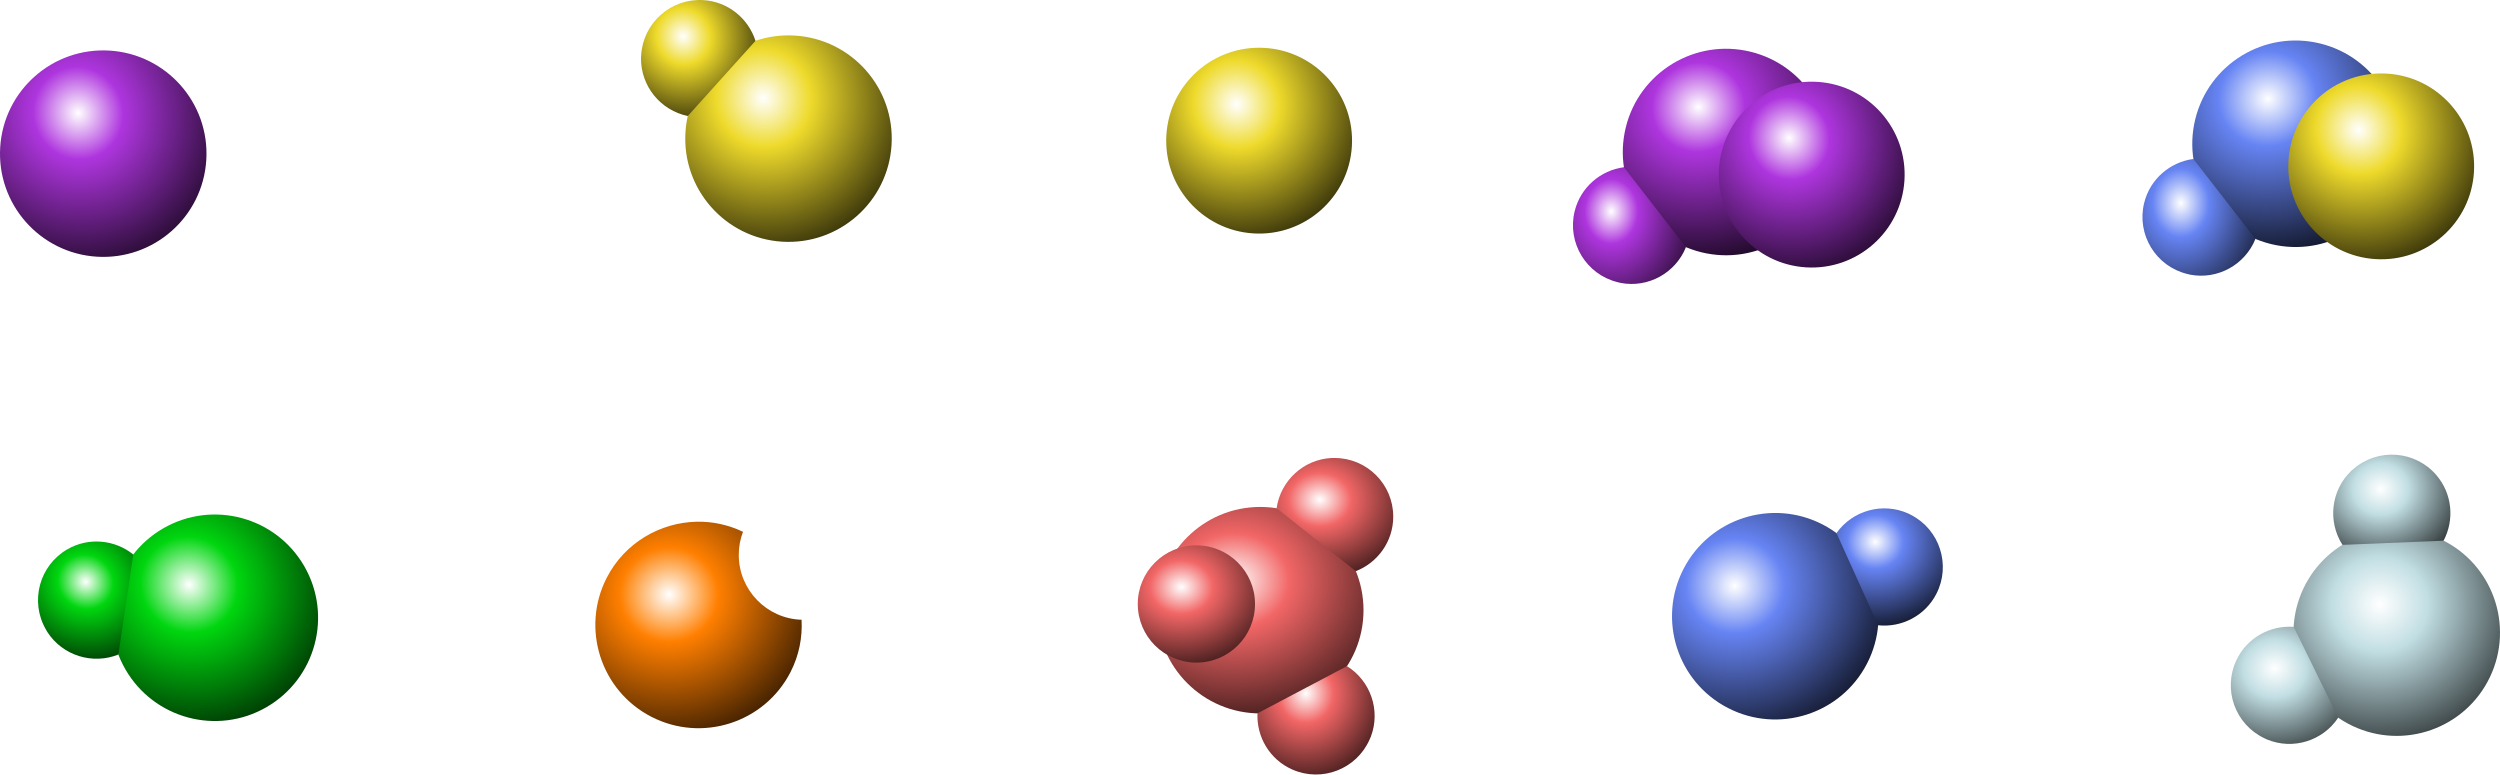
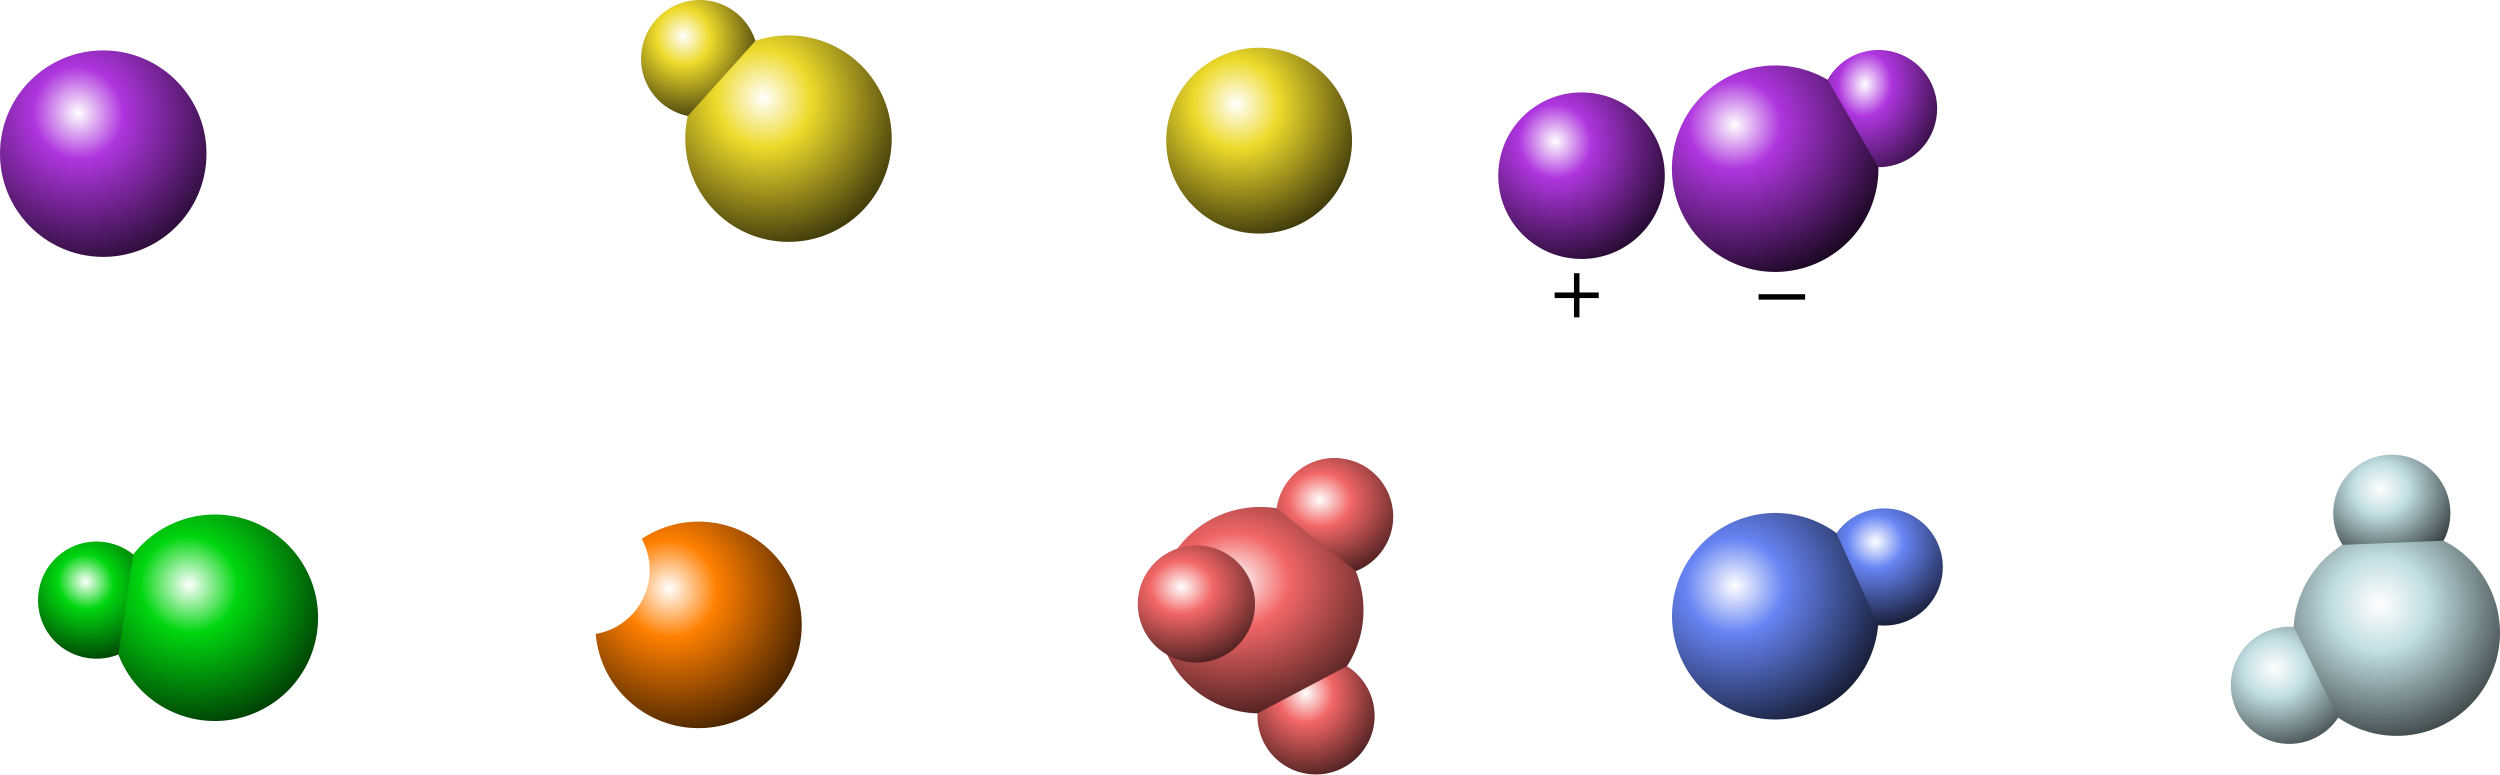
<svg xmlns="http://www.w3.org/2000/svg" xmlns:xlink="http://www.w3.org/1999/xlink" width="1179.327" height="365.359" id="svg12544" version="1.0">
  <defs id="defs12546">
    <linearGradient id="linearGradient16731">
      <stop id="stop16733" offset="0" style="stop-color:#ffffff;stop-opacity:1;" />
      <stop style="stop-color:#eeda2b;stop-opacity:1;" offset="0.262" id="stop16735" />
      <stop id="stop16737" offset="1" style="stop-color:#000000;stop-opacity:1;" />
    </linearGradient>
    <linearGradient id="linearGradient8028">
      <stop id="stop8030" offset="0" style="stop-color:#ffffff;stop-opacity:1;" />
      <stop style="stop-color:#ae35de;stop-opacity:1;" offset="0.247" id="stop8032" />
      <stop id="stop8034" offset="1" style="stop-color:#000000;stop-opacity:1;" />
    </linearGradient>
    <radialGradient xlink:href="#linearGradient8028" id="radialGradient10949" gradientUnits="userSpaceOnUse" gradientTransform="matrix(0.8010068,1.555948,-1.621243,0.8346156,587.8355,-435.1506)" cx="318.728" cy="321.758" fx="318.728" fy="321.758" r="36.319" />
    <radialGradient xlink:href="#linearGradient5065" id="radialGradient12000" gradientUnits="userSpaceOnUse" gradientTransform="matrix(-0.4074759,-0.8569679,0.9216546,-0.4382308,83.28734,702.751)" cx="300.205" cy="361.31" fx="300.205" fy="361.31" r="36.319" />
    <radialGradient xlink:href="#linearGradient5065" id="radialGradient11998" gradientUnits="userSpaceOnUse" gradientTransform="matrix(-0.4607727,-0.969057,1.050421,-0.4994564,73.15145,681.2108)" cx="302.134" cy="349.029" fx="302.134" fy="349.029" r="36.319" />
    <linearGradient id="linearGradient5065">
      <stop style="stop-color:#ffffff;stop-opacity:1;" offset="0" id="stop5067" />
      <stop id="stop5069" offset="0.262" style="stop-color:#c1dee3;stop-opacity:1;" />
      <stop style="stop-color:#000000;stop-opacity:1;" offset="1" id="stop5071" />
    </linearGradient>
    <radialGradient xlink:href="#linearGradient5065" id="radialGradient11996" gradientUnits="userSpaceOnUse" gradientTransform="matrix(-0.7514901,-1.580459,1.605258,-0.7632772,-17.72554,1091.359)" cx="302.672" cy="350.518" fx="302.672" fy="350.518" r="36.319" />
    <radialGradient xlink:href="#linearGradient5095" id="radialGradient12008" gradientUnits="userSpaceOnUse" gradientTransform="matrix(3.7165171e-6,1.750025,-2.048475,-1.3670507e-6,1035.519,-184.2279)" cx="293.017" cy="359.764" fx="293.017" fy="359.764" r="36.319" />
    <radialGradient xlink:href="#linearGradient5095" id="radialGradient12006" gradientUnits="userSpaceOnUse" gradientTransform="matrix(6.4775411e-7,0.3005786,-0.2800478,-1.723104e-7,407.2603,-158.5768)" cx="287.442" cy="371.831" fx="287.442" fy="371.831" r="36.319" />
    <radialGradient xlink:href="#linearGradient5095" id="radialGradient12004" gradientUnits="userSpaceOnUse" gradientTransform="matrix(5.7907234e-7,0.2726722,-0.3191739,-2.1300083e-7,419.2883,-170.77)" cx="293.017" cy="359.764" fx="293.017" fy="359.764" r="36.319" />
    <linearGradient id="linearGradient5095">
      <stop id="stop5097" offset="0" style="stop-color:#ffffff;stop-opacity:1;" />
      <stop style="stop-color:#f26666;stop-opacity:1;" offset="0.262" id="stop5099" />
      <stop id="stop5101" offset="1" style="stop-color:#000000;stop-opacity:1;" />
    </linearGradient>
    <radialGradient xlink:href="#linearGradient5095" id="radialGradient12002" gradientUnits="userSpaceOnUse" gradientTransform="matrix(3.7165171e-6,1.750025,-2.048475,-1.3670507e-6,1035.519,-184.2279)" cx="293.017" cy="359.764" fx="293.017" fy="359.764" r="36.319" />
    <radialGradient xlink:href="#linearGradient5118" id="radialGradient12012" gradientUnits="userSpaceOnUse" gradientTransform="matrix(1.903228e-8,0.2714466,-0.2873773,-7.155882e-7,308.3609,-235.5832)" cx="311.42" cy="338.492" fx="311.42" fy="338.492" r="36.319" />
    <linearGradient id="linearGradient5118">
      <stop id="stop5120" offset="0" style="stop-color:#ffffff;stop-opacity:1;" />
      <stop style="stop-color:#6684f3;stop-opacity:1;" offset="0.262" id="stop5122" />
      <stop id="stop5124" offset="1" style="stop-color:#000000;stop-opacity:1;" />
    </linearGradient>
    <radialGradient xlink:href="#linearGradient5118" id="radialGradient12010" gradientUnits="userSpaceOnUse" gradientTransform="matrix(0.8010068,1.555948,-1.621243,0.8346156,587.8355,-435.1506)" cx="313.948" cy="338.694" fx="313.948" fy="338.694" r="36.319" />
    <radialGradient xlink:href="#linearGradient5046" id="radialGradient12014" gradientUnits="userSpaceOnUse" gradientTransform="matrix(0.8010068,1.555948,-1.621243,0.8346156,587.8355,-435.1506)" cx="322.874" cy="323.236" fx="322.874" fy="323.236" r="36.319" />
    <linearGradient id="linearGradient5046">
      <stop id="stop5048" offset="0" style="stop-color:#ffffff;stop-opacity:1;" />
      <stop style="stop-color:#00d60f;stop-opacity:1;" offset="0.262" id="stop5050" />
      <stop id="stop5052" offset="1" style="stop-color:#000000;stop-opacity:1;" />
    </linearGradient>
    <radialGradient xlink:href="#linearGradient5046" id="radialGradient12016" gradientUnits="userSpaceOnUse" gradientTransform="matrix(0.7183888,-1.11507,1.18051,0.7605524,-763.9725,559.486)" cx="323.768" cy="329.051" fx="323.768" fy="329.051" r="36.319" />
    <linearGradient id="linearGradient5056">
      <stop id="stop5058" offset="0" style="stop-color:#ffffff;stop-opacity:1;" />
      <stop style="stop-color:#ff7f00;stop-opacity:1;" offset="0.262" id="stop5060" />
      <stop id="stop5063" offset="1" style="stop-color:#000000;stop-opacity:1;" />
    </linearGradient>
-     <radialGradient xlink:href="#linearGradient5056" id="radialGradient12018" gradientUnits="userSpaceOnUse" gradientTransform="matrix(5.7799108e-6,2.346681,-2.445156,-1.2039312e-7,955.3066,-281.9699)" cx="313.948" cy="336.604" fx="313.948" fy="336.604" r="36.319" />
+     <radialGradient xlink:href="#linearGradient5056" id="radialGradient12018" gradientUnits="userSpaceOnUse" gradientTransform="matrix(2.021488,-1.191846,1.241855,2.10632,-911.7584,153.5817)" cx="318.667" cy="322.009" fx="318.667" fy="322.009" r="36.319" />
    <radialGradient xlink:href="#linearGradient16731" id="radialGradient12688" gradientUnits="userSpaceOnUse" gradientTransform="matrix(0.8010068,1.555948,-1.621243,0.8346156,587.8355,-435.1506)" cx="318.728" cy="321.758" fx="318.728" fy="321.758" r="36.319" />
    <radialGradient xlink:href="#linearGradient16731" id="radialGradient12690" gradientUnits="userSpaceOnUse" gradientTransform="matrix(1.903228e-8,0.2714466,-0.2873773,-7.155882e-7,308.3609,-235.5832)" cx="318.178" cy="326.446" fx="318.178" fy="326.446" r="36.319" />
    <radialGradient xlink:href="#linearGradient16731" id="radialGradient2447" gradientUnits="userSpaceOnUse" gradientTransform="matrix(0.8010068,1.555948,-1.621243,0.8346156,587.8355,-435.1506)" cx="318.728" cy="321.758" fx="318.728" fy="321.758" r="36.319" />
    <radialGradient xlink:href="#linearGradient16731" id="radialGradient2449" gradientUnits="userSpaceOnUse" gradientTransform="matrix(1.903228e-8,0.2714466,-0.2873773,-7.155882e-7,308.3609,-235.5832)" cx="318.178" cy="326.446" fx="318.178" fy="326.446" r="36.319" />
    <radialGradient xlink:href="#linearGradient16731" id="radialGradient2452" gradientUnits="userSpaceOnUse" gradientTransform="matrix(0.3036767,-0.133218,0.1410354,0.3214993,262.0043,253.351)" cx="318.178" cy="326.446" fx="318.178" fy="326.446" r="36.319" />
    <radialGradient xlink:href="#linearGradient8028" id="radialGradient2461" gradientUnits="userSpaceOnUse" gradientTransform="matrix(0.8010068,1.555948,-1.621243,0.8346156,587.8355,-435.1506)" cx="330.155" cy="327.705" fx="330.155" fy="327.705" r="36.319" />
    <radialGradient xlink:href="#linearGradient8028" id="radialGradient2463" gradientUnits="userSpaceOnUse" gradientTransform="matrix(8.4003123e-2,-0.337515,0.2788696,6.9408002e-2,90.53078,-69.43487)" cx="301.416" cy="350.294" fx="301.416" fy="350.294" r="36.319" />
    <radialGradient xlink:href="#linearGradient8028" id="radialGradient2453" gradientUnits="userSpaceOnUse" gradientTransform="matrix(0.8010068,1.555948,-1.621243,0.8346156,587.8355,-435.1506)" cx="318.728" cy="321.758" fx="318.728" fy="321.758" r="36.319" />
    <radialGradient xlink:href="#linearGradient16731" id="radialGradient2460" gradientUnits="userSpaceOnUse" gradientTransform="matrix(0.8010068,1.555948,-1.621243,0.8346156,587.8355,-435.1506)" cx="318.728" cy="321.758" fx="318.728" fy="321.758" r="36.319" />
-     <radialGradient xlink:href="#linearGradient5118" id="radialGradient2462" gradientUnits="userSpaceOnUse" gradientTransform="matrix(0.8010068,1.555948,-1.621243,0.8346156,587.8355,-435.1506)" cx="330.155" cy="327.705" fx="330.155" fy="327.705" r="36.319" />
-     <radialGradient xlink:href="#linearGradient5118" id="radialGradient2464" gradientUnits="userSpaceOnUse" gradientTransform="matrix(8.4003123e-2,-0.337515,0.2788696,6.9408002e-2,90.53078,-69.43487)" cx="301.416" cy="350.294" fx="301.416" fy="350.294" r="36.319" />
    <radialGradient xlink:href="#linearGradient16731" id="radialGradient2465" gradientUnits="userSpaceOnUse" gradientTransform="matrix(0.8010068,1.555948,-1.621243,0.8346156,587.8355,-435.1506)" cx="318.728" cy="321.758" fx="318.728" fy="321.758" r="36.319" />
    <radialGradient xlink:href="#linearGradient16731" id="radialGradient2469" gradientUnits="userSpaceOnUse" gradientTransform="matrix(0.8010068,1.555948,-1.621243,0.8346156,587.8355,-435.1506)" cx="318.728" cy="321.758" fx="318.728" fy="321.758" r="36.319" />
-     <radialGradient xlink:href="#linearGradient16731" id="radialGradient2473" gradientUnits="userSpaceOnUse" gradientTransform="matrix(0.8010068,1.555948,-1.621243,0.8346156,587.8355,-435.1506)" cx="318.728" cy="321.758" fx="318.728" fy="321.758" r="36.319" />
-     <radialGradient xlink:href="#linearGradient8028" id="radialGradient2467" gradientUnits="userSpaceOnUse" gradientTransform="matrix(0.8010068,1.555948,-1.621243,0.8346156,587.8355,-435.1506)" cx="330.155" cy="327.705" fx="330.155" fy="327.705" r="36.319" />
-     <radialGradient xlink:href="#linearGradient8028" id="radialGradient2470" gradientUnits="userSpaceOnUse" gradientTransform="matrix(8.4003123e-2,-0.337515,0.2788696,6.9408002e-2,90.53078,-69.43487)" cx="301.416" cy="350.294" fx="301.416" fy="350.294" r="36.319" />
-     <radialGradient xlink:href="#linearGradient8028" id="radialGradient2472" gradientUnits="userSpaceOnUse" gradientTransform="matrix(0.8010068,1.555948,-1.621243,0.8346156,587.8355,-435.1506)" cx="318.728" cy="321.758" fx="318.728" fy="321.758" r="36.319" />
+     <radialGradient xlink:href="#linearGradient8028" id="radialGradient2467" gradientUnits="userSpaceOnUse" gradientTransform="matrix(0.8010068,1.555948,-1.621243,0.8346156,587.8355,-435.1506)" cx="310.468" cy="337.81" fx="310.468" fy="337.81" r="36.319" />
+     <radialGradient xlink:href="#linearGradient8028" id="radialGradient2470" gradientUnits="userSpaceOnUse" gradientTransform="matrix(8.4003123e-2,-0.337515,0.2788696,6.9408002e-2,90.53078,-69.43487)" cx="311.336" cy="337.682" fx="311.336" fy="337.682" r="36.319" />
+     <radialGradient xlink:href="#linearGradient8028" id="radialGradient2472" gradientUnits="userSpaceOnUse" gradientTransform="matrix(0.8010068,1.555948,-1.621243,0.8346156,587.8355,-435.1506)" cx="317.497" cy="320.845" fx="317.497" fy="320.845" r="36.319" />
  </defs>
  <g id="layer1" transform="translate(183.3328,-174.3017)">
    <g transform="matrix(-1.211014,-0.5758196,0.5758196,-1.211014,1130.366,921.9585)" id="g5126" style="display:inline">
      <path style="opacity:1;fill:url(#radialGradient11996);fill-opacity:1;stroke:none;stroke-width:5;stroke-linecap:round;stroke-linejoin:miter;stroke-miterlimit:4;stroke-dasharray:none;stroke-dashoffset:0;stroke-opacity:1;display:inline" id="path5128" d="M 344.105,339.024 A 36.319,36.319 0 1 1 271.467,339.024 A 36.319,36.319 0 1 1 344.105,339.024 z" transform="translate(-40.62776,-95.10589)" />
      <path style="opacity:1;fill:url(#radialGradient11998);fill-opacity:1;stroke:none;stroke-width:5;stroke-linecap:round;stroke-linejoin:miter;stroke-miterlimit:4;stroke-dasharray:none;stroke-dashoffset:0;stroke-opacity:1;display:inline" d="M 292.25,190.375 C 282.338,190.878 274.278,198.403 272.906,208.062 L 300.781,230.188 C 308.47,227.191 313.938,219.745 313.938,211 C 313.938,199.617 304.696,190.375 293.312,190.375 C 292.957,190.375 292.601,190.357 292.25,190.375 z" id="path5130" />
      <path style="opacity:1;fill:url(#radialGradient12000);fill-opacity:1;stroke:none;stroke-width:5;stroke-linecap:round;stroke-linejoin:miter;stroke-miterlimit:4;stroke-dasharray:none;stroke-dashoffset:0;stroke-opacity:1;display:inline" d="M 306.051,288.437 C 309.584,279.163 305.944,268.754 297.657,263.607 L 266.176,280.204 C 265.82,288.449 270.431,296.452 278.436,299.976 C 288.854,304.563 301.036,299.828 305.623,289.41 C 305.766,289.084 305.925,288.766 306.051,288.437 z" id="path5132" />
    </g>
    <g transform="matrix(4.88659,0,0,4.88659,-1048.554,854.0691)" id="g5134" style="display:inline">
      <path style="fill:url(#radialGradient12002);fill-opacity:1;stroke:none;stroke-width:5;stroke-linecap:round;stroke-linejoin:miter;stroke-miterlimit:4;stroke-dasharray:none;stroke-dashoffset:0;stroke-opacity:1;display:inline" id="path5136" d="M 344.105,339.024 A 36.319,36.319 0 1 1 271.467,339.024 A 36.319,36.319 0 1 1 344.105,339.024 z" transform="matrix(0.2744125,0,0,0.2744125,214.2604,-173.237)" />
      <path style="fill:url(#radialGradient12004);fill-opacity:1;stroke:none;stroke-width:5;stroke-linecap:round;stroke-linejoin:miter;stroke-miterlimit:4;stroke-dasharray:none;stroke-dashoffset:0;stroke-opacity:1;display:inline" d="M 305.606,-94.897 C 302.886,-94.759 300.674,-92.694 300.298,-90.044 L 307.947,-83.972 C 310.057,-84.795 311.558,-86.838 311.558,-89.238 C 311.558,-92.361 309.021,-94.897 305.898,-94.897 C 305.8,-94.897 305.703,-94.902 305.606,-94.897 z" id="path5138" />
      <path style="fill:url(#radialGradient12006);fill-opacity:1;stroke:none;stroke-width:5;stroke-linecap:round;stroke-linejoin:miter;stroke-miterlimit:4;stroke-dasharray:none;stroke-dashoffset:0;stroke-opacity:1;display:inline" d="M 309.393,-67.988 C 310.363,-70.533 309.364,-73.389 307.09,-74.802 L 298.451,-70.247 C 298.353,-67.985 299.619,-65.789 301.815,-64.822 C 304.674,-63.563 308.017,-64.862 309.276,-67.721 C 309.315,-67.81 309.359,-67.898 309.393,-67.988 z" id="path5140" />
      <path style="fill:url(#radialGradient12008);fill-opacity:1;stroke:none;stroke-width:5;stroke-linecap:round;stroke-linejoin:miter;stroke-miterlimit:4;stroke-dasharray:none;stroke-dashoffset:0;stroke-opacity:1;display:inline" id="path5142" d="M 344.105,339.024 A 36.319,36.319 0 1 1 271.467,339.024 A 36.319,36.319 0 1 1 344.105,339.024 z" transform="matrix(0.1558105,0,0,0.1558105,244.5982,-133.6263)" />
    </g>
    <g transform="matrix(4.88659,0,0,4.88659,-330.1875,1168.021)" id="g5144" style="display:inline">
      <path style="fill:url(#radialGradient12010);fill-opacity:1;stroke:none;stroke-width:5;stroke-linecap:round;stroke-linejoin:miter;stroke-miterlimit:4;stroke-dasharray:none;stroke-dashoffset:0;stroke-opacity:1;display:inline" id="path5146" d="M 344.105,339.024 A 36.319,36.319 0 1 1 271.467,339.024 A 36.319,36.319 0 1 1 344.105,339.024 z" transform="matrix(0.2439807,0.1256012,-0.1256012,0.2439807,168.9187,-265.2416)" />
      <path style="fill:url(#radialGradient12012);fill-opacity:1;stroke:none;stroke-width:5;stroke-linecap:round;stroke-linejoin:miter;stroke-miterlimit:4;stroke-dasharray:none;stroke-dashoffset:0;stroke-opacity:1;display:inline" d="M 214.278,-153.78 C 211.796,-154.902 208.884,-154.078 207.337,-151.894 L 211.359,-142.995 C 213.611,-142.76 215.88,-143.89 216.978,-146.024 C 218.408,-148.801 217.314,-152.217 214.537,-153.647 C 214.45,-153.691 214.366,-153.74 214.278,-153.78 z" id="path5148" />
    </g>
    <path transform="matrix(-0.669838,-1.161655,1.161655,-0.669838,-269.6517,1050.356)" d="M 344.105,339.024 A 36.319,36.319 0 1 1 271.467,339.024 A 36.319,36.319 0 1 1 344.105,339.024 z" id="path7948" style="fill:url(#radialGradient12014);fill-opacity:1;stroke:none;stroke-width:5;stroke-linecap:round;stroke-linejoin:miter;stroke-miterlimit:4;stroke-dasharray:none;stroke-dashoffset:0;stroke-opacity:1;display:inline" />
    <path id="path7950" d="M -160.996,472.441 C -153.772,483.618 -139.631,487.941 -127.492,483.064 L -120.462,435.863 C -129.094,428.938 -141.405,427.574 -151.564,433.432 C -164.787,441.057 -169.332,457.983 -161.707,471.207 C -161.469,471.62 -161.252,472.045 -160.996,472.441 z" style="fill:url(#radialGradient12016);fill-opacity:1;stroke:none;stroke-width:5;stroke-linecap:round;stroke-linejoin:miter;stroke-miterlimit:4;stroke-dasharray:none;stroke-dashoffset:0;stroke-opacity:1;display:inline" />
-     <path style="fill:url(#radialGradient12018);fill-opacity:1;stroke:none;stroke-width:5;stroke-linecap:round;stroke-linejoin:miter;stroke-miterlimit:4;stroke-dasharray:none;stroke-dashoffset:0;stroke-opacity:1;display:inline" d="M 145.291,420.417 C 128.017,420.804 111.376,430.36 102.916,446.792 C 90.611,470.694 100.015,500.113 123.916,512.417 C 147.818,524.722 177.237,515.319 189.541,491.417 C 193.63,483.476 195.233,474.992 194.791,466.667 C 178.337,466.134 165.166,452.626 165.166,436.042 C 165.166,432.198 165.872,428.559 167.166,425.167 C 160.096,421.801 152.661,420.252 145.291,420.417 z" id="path7958" />
+     <path style="fill:url(#radialGradient12018);fill-opacity:1;stroke:none;stroke-width:5;stroke-linecap:round;stroke-linejoin:miter;stroke-miterlimit:4;stroke-dasharray:none;stroke-dashoffset:0;stroke-opacity:1;display:inline" d="M 104.69,494.618 C 113.796,509.302 130.48,518.784 148.931,517.726 C 175.77,516.186 196.337,493.145 194.797,466.306 C 193.257,439.467 170.216,418.901 143.377,420.441 C 134.459,420.952 126.337,423.88 119.39,428.488 C 127.288,442.934 122.341,461.139 108.055,469.562 C 104.744,471.515 101.25,472.755 97.671,473.362 C 98.363,481.163 100.804,488.354 104.69,494.618 z" id="path7958" />
    <g transform="matrix(-1.963081,-4.474938,4.474938,-1.963081,1227.855,858.6642)" id="g10925" style="display:inline">
      <path style="fill:url(#radialGradient12688);fill-opacity:1;stroke:none;stroke-width:5;stroke-linecap:round;stroke-linejoin:miter;stroke-miterlimit:4;stroke-dasharray:none;stroke-dashoffset:0;stroke-opacity:1;display:inline" id="path10927" d="M 344.105,339.024 A 36.319,36.319 0 1 1 271.467,339.024 A 36.319,36.319 0 1 1 344.105,339.024 z" transform="matrix(0.2439807,0.1256012,-0.1256012,0.2439807,168.9187,-265.2416)" />
      <path style="fill:url(#radialGradient12690);fill-opacity:1;stroke:none;stroke-width:5;stroke-linecap:round;stroke-linejoin:miter;stroke-miterlimit:4;stroke-dasharray:none;stroke-dashoffset:0;stroke-opacity:1;display:inline" d="M 214.278,-153.78 C 211.796,-154.902 208.884,-154.078 207.337,-151.894 L 211.359,-142.995 C 213.611,-142.76 215.88,-143.89 216.978,-146.024 C 218.408,-148.801 217.314,-152.217 214.537,-153.647 C 214.45,-153.691 214.366,-153.74 214.278,-153.78 z" id="path10929" />
    </g>
    <path transform="matrix(8.3103656e-2,-1.338364,1.338364,8.3103656e-2,-613.9457,630.5402)" d="M 344.105,339.024 A 36.319,36.319 0 1 1 271.467,339.024 A 36.319,36.319 0 1 1 344.105,339.024 z" id="path10937" style="fill:url(#radialGradient10949);fill-opacity:1;stroke:none;stroke-width:5;stroke-linecap:round;stroke-linejoin:miter;stroke-miterlimit:4;stroke-dasharray:none;stroke-dashoffset:0;stroke-opacity:1;display:inline" />
-     <g transform="matrix(-4.751771,1.139925,-1.139925,-4.751771,1692.699,-671.1228)" id="g2454" style="display:inline">
-       <path style="fill:url(#radialGradient2462);fill-opacity:1;stroke:none;stroke-width:5;stroke-linecap:round;stroke-linejoin:miter;stroke-miterlimit:4;stroke-dasharray:none;stroke-dashoffset:0;stroke-opacity:1;display:inline" id="path2456" d="M 344.105,339.024 A 36.319,36.319 0 1 1 271.467,339.024 A 36.319,36.319 0 1 1 344.105,339.024 z" transform="matrix(0.2439807,0.1256012,-0.1256012,0.2439807,168.9187,-265.2416)" />
-       <path style="fill:url(#radialGradient2464);fill-opacity:1;stroke:none;stroke-width:5;stroke-linecap:round;stroke-linejoin:miter;stroke-miterlimit:4;stroke-dasharray:none;stroke-dashoffset:0;stroke-opacity:1;display:inline" d="M 214.278,-153.78 C 211.796,-154.902 208.884,-154.078 207.337,-151.894 L 211.359,-142.995 C 213.611,-142.76 215.88,-143.89 216.978,-146.024 C 218.408,-148.801 217.314,-152.217 214.537,-153.647 C 214.45,-153.691 214.366,-153.74 214.278,-153.78 z" id="path2458" />
-     </g>
    <path transform="matrix(7.479329e-2,-1.204528,1.204528,7.479329e-2,-20.74723,586.0359)" d="M 344.105,339.024 A 36.319,36.319 0 1 1 271.467,339.024 A 36.319,36.319 0 1 1 344.105,339.024 z" id="path2460" style="fill:url(#radialGradient2465);fill-opacity:1;stroke:none;stroke-width:5;stroke-linecap:round;stroke-linejoin:miter;stroke-miterlimit:4;stroke-dasharray:none;stroke-dashoffset:0;stroke-opacity:1;display:inline" />
-     <path transform="matrix(7.479329e-2,-1.204528,1.204528,7.479329e-2,508.5727,598.1577)" d="M 344.105,339.024 A 36.319,36.319 0 1 1 271.467,339.024 A 36.319,36.319 0 1 1 344.105,339.024 z" id="path2471" style="fill:url(#radialGradient2473);fill-opacity:1;stroke:none;stroke-width:5;stroke-linecap:round;stroke-linejoin:miter;stroke-miterlimit:4;stroke-dasharray:none;stroke-dashoffset:0;stroke-opacity:1;display:inline" />
-     <g transform="matrix(-4.751771,1.139925,-1.139925,-4.751771,1424.053,-667.2294)" id="g2458" style="display:inline">
+     <g transform="matrix(4.861085,-0.498607,0.498607,4.861085,-253.3653,1053.668)" id="g2458" style="display:inline">
      <path style="fill:url(#radialGradient2467);fill-opacity:1;stroke:none;stroke-width:5;stroke-linecap:round;stroke-linejoin:miter;stroke-miterlimit:4;stroke-dasharray:none;stroke-dashoffset:0;stroke-opacity:1;display:inline" id="path2461" d="M 344.105,339.024 A 36.319,36.319 0 1 1 271.467,339.024 A 36.319,36.319 0 1 1 344.105,339.024 z" transform="matrix(0.2439807,0.1256012,-0.1256012,0.2439807,168.9187,-265.2416)" />
      <path style="fill:url(#radialGradient2470);fill-opacity:1;stroke:none;stroke-width:5;stroke-linecap:round;stroke-linejoin:miter;stroke-miterlimit:4;stroke-dasharray:none;stroke-dashoffset:0;stroke-opacity:1;display:inline" d="M 214.278,-153.78 C 211.796,-154.902 208.884,-154.078 207.337,-151.894 L 211.359,-142.995 C 213.611,-142.76 215.88,-143.89 216.978,-146.024 C 218.408,-148.801 217.314,-152.217 214.537,-153.647 C 214.45,-153.691 214.366,-153.74 214.278,-153.78 z" id="path2463" />
    </g>
-     <path transform="matrix(7.479329e-2,-1.204528,1.204528,7.479329e-2,239.9263,602.0512)" d="M 344.105,339.024 A 36.319,36.319 0 1 1 271.467,339.024 A 36.319,36.319 0 1 1 344.105,339.024 z" id="path2465" style="fill:url(#radialGradient2472);fill-opacity:1;stroke:none;stroke-width:5;stroke-linecap:round;stroke-linejoin:miter;stroke-miterlimit:4;stroke-dasharray:none;stroke-dashoffset:0;stroke-opacity:1;display:inline" />
+     <path transform="matrix(6.7036796e-2,-1.079611,1.079611,6.7036796e-2,176.0719,566.7383)" d="M 344.105,339.024 A 36.319,36.319 0 1 1 271.467,339.024 A 36.319,36.319 0 1 1 344.105,339.024 z" id="path2465" style="fill:url(#radialGradient2472);fill-opacity:1;stroke:none;stroke-width:5;stroke-linecap:round;stroke-linejoin:miter;stroke-miterlimit:4;stroke-dasharray:none;stroke-dashoffset:0;stroke-opacity:1;display:inline" />
+     <text xml:space="preserve" style="font-size:33.212px;font-style:normal;font-weight:normal;fill:#000000;fill-opacity:1;stroke:none;stroke-width:1px;stroke-linecap:butt;stroke-linejoin:miter;stroke-opacity:1;font-family:Bitstream Vera Serif" x="546.528" y="324.003" id="text2480">
+       <tspan id="tspan2482" x="546.528" y="324.003">+</tspan>
+     </text>
+     <text xml:space="preserve" style="font-size:53.595px;font-style:normal;font-weight:normal;fill:#000000;fill-opacity:1;stroke:none;stroke-width:1px;stroke-linecap:butt;stroke-linejoin:miter;stroke-opacity:1;font-family:Bitstream Vera Serif" x="788.328" y="246.109" id="text2488" transform="scale(0.819746,1.21989)">
+       <tspan id="tspan2490" x="788.328" y="246.109">_</tspan>
+     </text>
  </g>
</svg>
